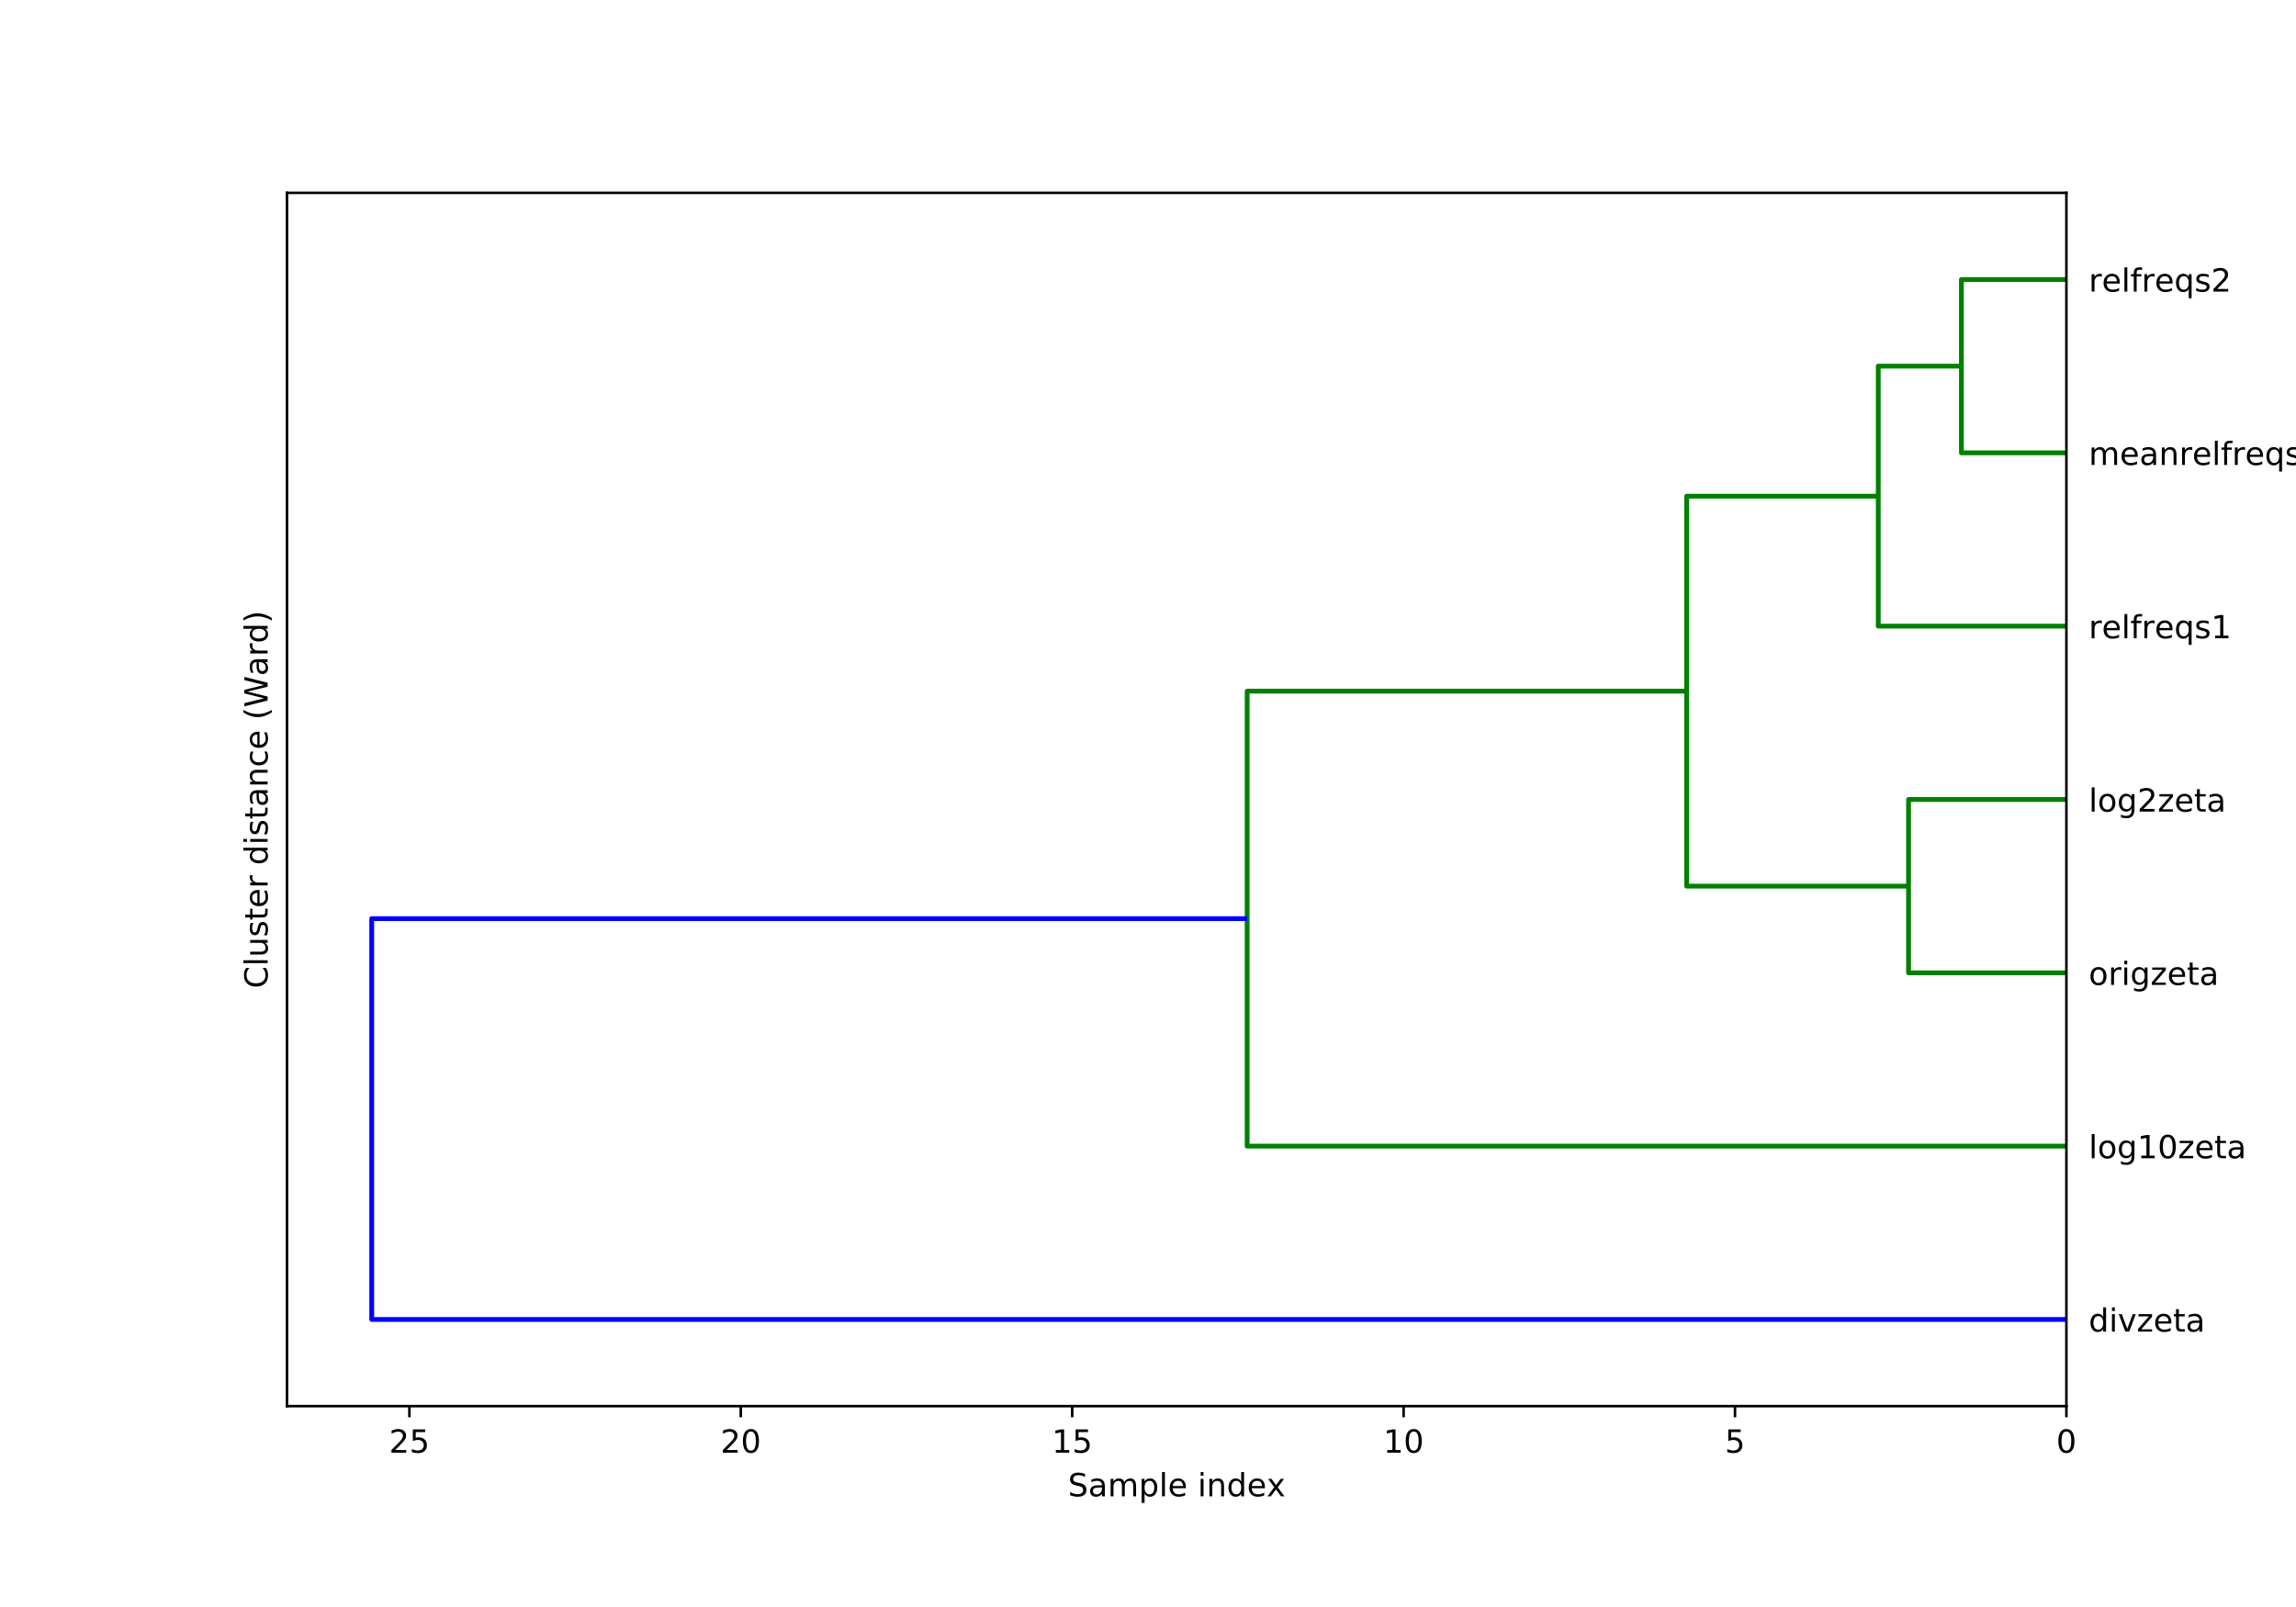
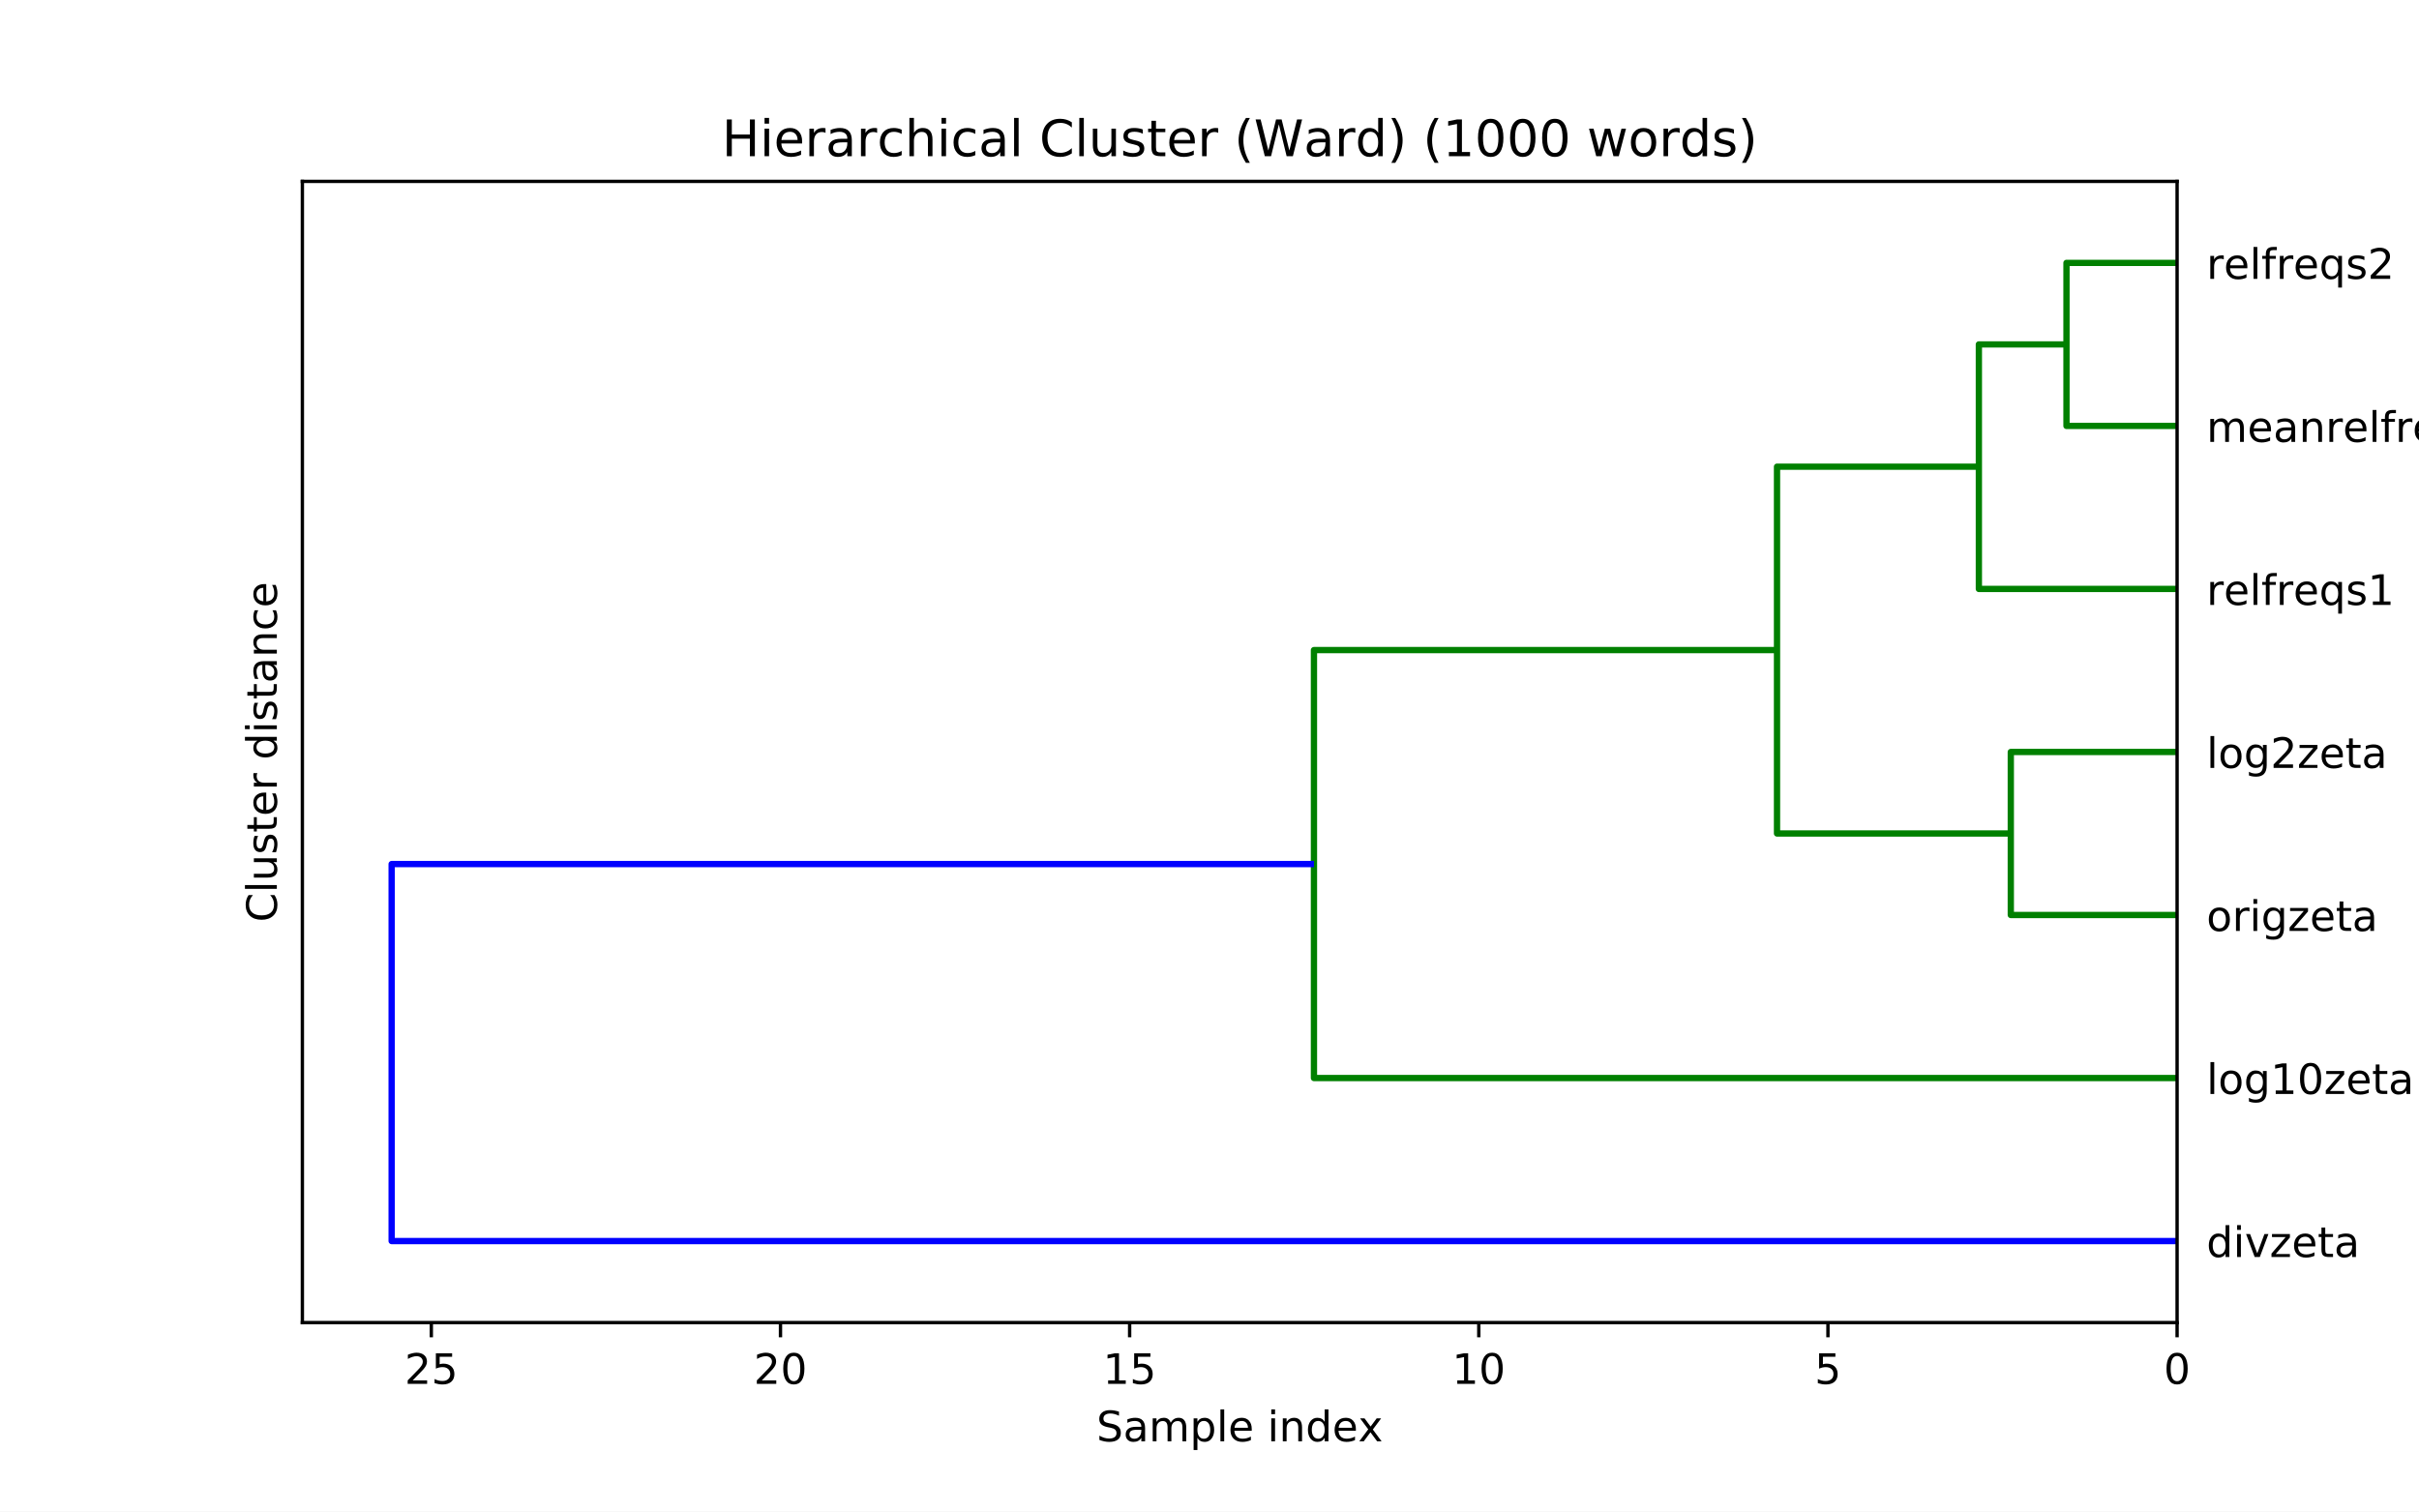
- <svg xmlns="http://www.w3.org/2000/svg" xmlns:xlink="http://www.w3.org/1999/xlink" height="504pt" version="1.1" viewBox="0 0 720 504" width="720pt">
+ <svg xmlns="http://www.w3.org/2000/svg" xmlns:xlink="http://www.w3.org/1999/xlink" height="360pt" version="1.1" viewBox="0 0 576 360" width="576pt">
  <defs>
    <style type="text/css">
*{stroke-linecap:butt;stroke-linejoin:round;}
  </style>
  </defs>
  <g id="figure_1">
    <g id="patch_1">
-       <path d="M 0 504  L 720 504  L 720 0  L 0 0  z " style="fill:#ffffff;" />
+       <path d="M 0 360  L 576 360  L 576 0  L 0 0  z " style="fill:#ffffff;" />
    </g>
    <g id="axes_1">
      <g id="patch_2">
-         <path d="M 90 441  L 648 441  L 648 60.48  L 90 60.48  z " style="fill:#ffffff;" />
+         <path d="M 72 315  L 518.4 315  L 518.4 43.2  L 72 43.2  z " style="fill:#ffffff;" />
      </g>
      <g id="matplotlib.axis_1">
        <g id="xtick_1">
          <g id="line2d_1">
            <defs>
-               <path d="M 0 0  L 0 3.5  " id="m70e62a5bce" style="stroke:#000000;stroke-width:0.8;" />
-             </defs>
-             <g>
-               <use style="stroke:#000000;stroke-width:0.8;" x="648" xlink:href="#m70e62a5bce" y="441" />
+               <path d="M 0 0  L 0 3.5  " id="m5701b0e1ee" style="stroke:#000000;stroke-width:0.8;" />
+             </defs>
+             <g>
+               <use style="stroke:#000000;stroke-width:0.8;" x="518.4" xlink:href="#m5701b0e1ee" y="315" />
            </g>
          </g>
          <g id="text_1">
            <defs>
              <path d="M 31.781 66.406  Q 24.172 66.406 20.328 58.906  Q 16.5 51.422 16.5 36.375  Q 16.5 21.391 20.328 13.891  Q 24.172 6.391 31.781 6.391  Q 39.453 6.391 43.281 13.891  Q 47.125 21.391 47.125 36.375  Q 47.125 51.422 43.281 58.906  Q 39.453 66.406 31.781 66.406  z M 31.781 74.219  Q 44.047 74.219 50.516 64.516  Q 56.984 54.828 56.984 36.375  Q 56.984 17.969 50.516 8.266  Q 44.047 -1.422 31.781 -1.422  Q 19.531 -1.422 13.062 8.266  Q 6.594 17.969 6.594 36.375  Q 6.594 54.828 13.062 64.516  Q 19.531 74.219 31.781 74.219  z " id="DejaVuSans-30" />
            </defs>
-             <g transform="translate(644.8188 455.5984)scale(0.1 -0.1)">
+             <g transform="translate(515.2188 329.5984)scale(0.1 -0.1)">
              <use xlink:href="#DejaVuSans-30" />
            </g>
          </g>
        </g>
        <g id="xtick_2">
          <g id="line2d_2">
            <g>
-               <use style="stroke:#000000;stroke-width:0.8;" x="544.076" xlink:href="#m70e62a5bce" y="441" />
+               <use style="stroke:#000000;stroke-width:0.8;" x="435.261" xlink:href="#m5701b0e1ee" y="315" />
            </g>
          </g>
          <g id="text_2">
            <defs>
              <path d="M 10.797 72.906  L 49.516 72.906  L 49.516 64.594  L 19.828 64.594  L 19.828 46.734  Q 21.969 47.469 24.109 47.828  Q 26.266 48.188 28.422 48.188  Q 40.625 48.188 47.75 41.5  Q 54.891 34.812 54.891 23.391  Q 54.891 11.625 47.562 5.094  Q 40.234 -1.422 26.906 -1.422  Q 22.312 -1.422 17.547 -0.641  Q 12.797 0.141 7.719 1.703  L 7.719 11.625  Q 12.109 9.234 16.797 8.062  Q 21.484 6.891 26.703 6.891  Q 35.156 6.891 40.078 11.328  Q 45.016 15.766 45.016 23.391  Q 45.016 31 40.078 35.438  Q 35.156 39.891 26.703 39.891  Q 22.75 39.891 18.812 39.016  Q 14.891 38.141 10.797 36.281  z " id="DejaVuSans-35" />
            </defs>
-             <g transform="translate(540.8951 455.5984)scale(0.1 -0.1)">
+             <g transform="translate(432.0798 329.5984)scale(0.1 -0.1)">
              <use xlink:href="#DejaVuSans-35" />
            </g>
          </g>
        </g>
        <g id="xtick_3">
          <g id="line2d_3">
            <g>
-               <use style="stroke:#000000;stroke-width:0.8;" x="440.153" xlink:href="#m70e62a5bce" y="441" />
+               <use style="stroke:#000000;stroke-width:0.8;" x="352.122" xlink:href="#m5701b0e1ee" y="315" />
            </g>
          </g>
          <g id="text_3">
            <defs>
              <path d="M 12.406 8.297  L 28.516 8.297  L 28.516 63.922  L 10.984 60.406  L 10.984 69.391  L 28.422 72.906  L 38.281 72.906  L 38.281 8.297  L 54.391 8.297  L 54.391 0  L 12.406 0  z " id="DejaVuSans-31" />
            </defs>
-             <g transform="translate(433.7902 455.5984)scale(0.1 -0.1)">
+             <g transform="translate(345.7597 329.5984)scale(0.1 -0.1)">
              <use xlink:href="#DejaVuSans-31" />
              <use x="63.623" xlink:href="#DejaVuSans-30" />
            </g>
          </g>
        </g>
        <g id="xtick_4">
          <g id="line2d_4">
            <g>
-               <use style="stroke:#000000;stroke-width:0.8;" x="336.229" xlink:href="#m70e62a5bce" y="441" />
+               <use style="stroke:#000000;stroke-width:0.8;" x="268.983" xlink:href="#m5701b0e1ee" y="315" />
            </g>
          </g>
          <g id="text_4">
-             <g transform="translate(329.8665 455.5984)scale(0.1 -0.1)">
+             <g transform="translate(262.6207 329.5984)scale(0.1 -0.1)">
              <use xlink:href="#DejaVuSans-31" />
              <use x="63.623" xlink:href="#DejaVuSans-35" />
            </g>
          </g>
        </g>
        <g id="xtick_5">
          <g id="line2d_5">
            <g>
-               <use style="stroke:#000000;stroke-width:0.8;" x="232.305" xlink:href="#m70e62a5bce" y="441" />
+               <use style="stroke:#000000;stroke-width:0.8;" x="185.844" xlink:href="#m5701b0e1ee" y="315" />
            </g>
          </g>
          <g id="text_5">
            <defs>
              <path d="M 19.188 8.297  L 53.609 8.297  L 53.609 0  L 7.328 0  L 7.328 8.297  Q 12.938 14.109 22.625 23.891  Q 32.328 33.688 34.812 36.531  Q 39.547 41.844 41.422 45.531  Q 43.312 49.219 43.312 52.781  Q 43.312 58.594 39.234 62.25  Q 35.156 65.922 28.609 65.922  Q 23.969 65.922 18.812 64.312  Q 13.672 62.703 7.812 59.422  L 7.812 69.391  Q 13.766 71.781 18.938 73  Q 24.125 74.219 28.422 74.219  Q 39.75 74.219 46.484 68.547  Q 53.219 62.891 53.219 53.422  Q 53.219 48.922 51.531 44.891  Q 49.859 40.875 45.406 35.406  Q 44.188 33.984 37.641 27.219  Q 31.109 20.453 19.188 8.297  z " id="DejaVuSans-32" />
            </defs>
-             <g transform="translate(225.9429 455.5984)scale(0.1 -0.1)">
+             <g transform="translate(179.4818 329.5984)scale(0.1 -0.1)">
              <use xlink:href="#DejaVuSans-32" />
              <use x="63.623" xlink:href="#DejaVuSans-30" />
            </g>
          </g>
        </g>
        <g id="xtick_6">
          <g id="line2d_6">
            <g>
-               <use style="stroke:#000000;stroke-width:0.8;" x="128.382" xlink:href="#m70e62a5bce" y="441" />
+               <use style="stroke:#000000;stroke-width:0.8;" x="102.705" xlink:href="#m5701b0e1ee" y="315" />
            </g>
          </g>
          <g id="text_6">
-             <g transform="translate(122.0192 455.5984)scale(0.1 -0.1)">
+             <g transform="translate(96.34289 329.5984)scale(0.1 -0.1)">
              <use xlink:href="#DejaVuSans-32" />
              <use x="63.623" xlink:href="#DejaVuSans-35" />
            </g>
          </g>
        </g>
        <g id="text_7">
          <defs>
            <path d="M 53.516 70.516  L 53.516 60.891  Q 47.906 63.578 42.922 64.891  Q 37.938 66.219 33.297 66.219  Q 25.25 66.219 20.875 63.094  Q 16.5 59.969 16.5 54.203  Q 16.5 49.359 19.406 46.891  Q 22.312 44.438 30.422 42.922  L 36.375 41.703  Q 47.406 39.594 52.656 34.297  Q 57.906 29 57.906 20.125  Q 57.906 9.516 50.797 4.047  Q 43.703 -1.422 29.984 -1.422  Q 24.812 -1.422 18.969 -0.25  Q 13.141 0.922 6.891 3.219  L 6.891 13.375  Q 12.891 10.016 18.656 8.297  Q 24.422 6.594 29.984 6.594  Q 38.422 6.594 43.016 9.906  Q 47.609 13.234 47.609 19.391  Q 47.609 24.75 44.312 27.781  Q 41.016 30.812 33.5 32.328  L 27.484 33.5  Q 16.453 35.688 11.516 40.375  Q 6.594 45.062 6.594 53.422  Q 6.594 63.094 13.406 68.656  Q 20.219 74.219 32.172 74.219  Q 37.312 74.219 42.625 73.281  Q 47.953 72.359 53.516 70.516  z " id="DejaVuSans-53" />
            <path d="M 34.281 27.484  Q 23.391 27.484 19.188 25  Q 14.984 22.516 14.984 16.5  Q 14.984 11.719 18.141 8.906  Q 21.297 6.109 26.703 6.109  Q 34.188 6.109 38.703 11.406  Q 43.219 16.703 43.219 25.484  L 43.219 27.484  z M 52.203 31.203  L 52.203 0  L 43.219 0  L 43.219 8.297  Q 40.141 3.328 35.547 0.953  Q 30.953 -1.422 24.312 -1.422  Q 15.922 -1.422 10.953 3.297  Q 6 8.016 6 15.922  Q 6 25.141 12.172 29.828  Q 18.359 34.516 30.609 34.516  L 43.219 34.516  L 43.219 35.406  Q 43.219 41.609 39.141 45  Q 35.062 48.391 27.688 48.391  Q 23 48.391 18.547 47.266  Q 14.109 46.141 10.016 43.891  L 10.016 52.203  Q 14.938 54.109 19.578 55.047  Q 24.219 56 28.609 56  Q 40.484 56 46.344 49.844  Q 52.203 43.703 52.203 31.203  z " id="DejaVuSans-61" />
            <path d="M 52 44.188  Q 55.375 50.25 60.062 53.125  Q 64.75 56 71.094 56  Q 79.641 56 84.281 50.016  Q 88.922 44.047 88.922 33.016  L 88.922 0  L 79.891 0  L 79.891 32.719  Q 79.891 40.578 77.094 44.375  Q 74.312 48.188 68.609 48.188  Q 61.625 48.188 57.562 43.547  Q 53.516 38.922 53.516 30.906  L 53.516 0  L 44.484 0  L 44.484 32.719  Q 44.484 40.625 41.703 44.406  Q 38.922 48.188 33.109 48.188  Q 26.219 48.188 22.156 43.531  Q 18.109 38.875 18.109 30.906  L 18.109 0  L 9.078 0  L 9.078 54.688  L 18.109 54.688  L 18.109 46.188  Q 21.188 51.219 25.484 53.609  Q 29.781 56 35.688 56  Q 41.656 56 45.828 52.969  Q 50 49.953 52 44.188  z " id="DejaVuSans-6d" />
            <path d="M 18.109 8.203  L 18.109 -20.797  L 9.078 -20.797  L 9.078 54.688  L 18.109 54.688  L 18.109 46.391  Q 20.953 51.266 25.266 53.625  Q 29.594 56 35.594 56  Q 45.562 56 51.781 48.094  Q 58.016 40.188 58.016 27.297  Q 58.016 14.406 51.781 6.484  Q 45.562 -1.422 35.594 -1.422  Q 29.594 -1.422 25.266 0.953  Q 20.953 3.328 18.109 8.203  z M 48.688 27.297  Q 48.688 37.203 44.609 42.844  Q 40.531 48.484 33.406 48.484  Q 26.266 48.484 22.188 42.844  Q 18.109 37.203 18.109 27.297  Q 18.109 17.391 22.188 11.75  Q 26.266 6.109 33.406 6.109  Q 40.531 6.109 44.609 11.75  Q 48.688 17.391 48.688 27.297  z " id="DejaVuSans-70" />
            <path d="M 9.422 75.984  L 18.406 75.984  L 18.406 0  L 9.422 0  z " id="DejaVuSans-6c" />
            <path d="M 56.203 29.594  L 56.203 25.203  L 14.891 25.203  Q 15.484 15.922 20.484 11.062  Q 25.484 6.203 34.422 6.203  Q 39.594 6.203 44.453 7.469  Q 49.312 8.734 54.109 11.281  L 54.109 2.781  Q 49.266 0.734 44.188 -0.344  Q 39.109 -1.422 33.891 -1.422  Q 20.797 -1.422 13.156 6.188  Q 5.516 13.812 5.516 26.812  Q 5.516 40.234 12.766 48.109  Q 20.016 56 32.328 56  Q 43.359 56 49.781 48.891  Q 56.203 41.797 56.203 29.594  z M 47.219 32.234  Q 47.125 39.594 43.094 43.984  Q 39.062 48.391 32.422 48.391  Q 24.906 48.391 20.391 44.141  Q 15.875 39.891 15.188 32.172  z " id="DejaVuSans-65" />
            <path id="DejaVuSans-20" />
            <path d="M 9.422 54.688  L 18.406 54.688  L 18.406 0  L 9.422 0  z M 9.422 75.984  L 18.406 75.984  L 18.406 64.594  L 9.422 64.594  z " id="DejaVuSans-69" />
            <path d="M 54.891 33.016  L 54.891 0  L 45.906 0  L 45.906 32.719  Q 45.906 40.484 42.875 44.328  Q 39.844 48.188 33.797 48.188  Q 26.516 48.188 22.312 43.547  Q 18.109 38.922 18.109 30.906  L 18.109 0  L 9.078 0  L 9.078 54.688  L 18.109 54.688  L 18.109 46.188  Q 21.344 51.125 25.703 53.562  Q 30.078 56 35.797 56  Q 45.219 56 50.047 50.172  Q 54.891 44.344 54.891 33.016  z " id="DejaVuSans-6e" />
            <path d="M 45.406 46.391  L 45.406 75.984  L 54.391 75.984  L 54.391 0  L 45.406 0  L 45.406 8.203  Q 42.578 3.328 38.25 0.953  Q 33.938 -1.422 27.875 -1.422  Q 17.969 -1.422 11.734 6.484  Q 5.516 14.406 5.516 27.297  Q 5.516 40.188 11.734 48.094  Q 17.969 56 27.875 56  Q 33.938 56 38.25 53.625  Q 42.578 51.266 45.406 46.391  z M 14.797 27.297  Q 14.797 17.391 18.875 11.75  Q 22.953 6.109 30.078 6.109  Q 37.203 6.109 41.297 11.75  Q 45.406 17.391 45.406 27.297  Q 45.406 37.203 41.297 42.844  Q 37.203 48.484 30.078 48.484  Q 22.953 48.484 18.875 42.844  Q 14.797 37.203 14.797 27.297  z " id="DejaVuSans-64" />
            <path d="M 54.891 54.688  L 35.109 28.078  L 55.906 0  L 45.312 0  L 29.391 21.484  L 13.484 0  L 2.875 0  L 24.125 28.609  L 4.688 54.688  L 15.281 54.688  L 29.781 35.203  L 44.281 54.688  z " id="DejaVuSans-78" />
          </defs>
-           <g transform="translate(334.8953 469.2766)scale(0.1 -0.1)">
+           <g transform="translate(261.0953 343.2766)scale(0.1 -0.1)">
            <use xlink:href="#DejaVuSans-53" />
            <use x="63.477" xlink:href="#DejaVuSans-61" />
            <use x="124.756" xlink:href="#DejaVuSans-6d" />
            <use x="222.168" xlink:href="#DejaVuSans-70" />
            <use x="285.645" xlink:href="#DejaVuSans-6c" />
            <use x="313.428" xlink:href="#DejaVuSans-65" />
            <use x="374.951" xlink:href="#DejaVuSans-20" />
            <use x="406.738" xlink:href="#DejaVuSans-69" />
            <use x="434.521" xlink:href="#DejaVuSans-6e" />
            <use x="497.9" xlink:href="#DejaVuSans-64" />
            <use x="561.377" xlink:href="#DejaVuSans-65" />
            <use x="622.885" xlink:href="#DejaVuSans-78" />
          </g>
        </g>
      </g>
      <g id="matplotlib.axis_2">
        <g id="ytick_1">
          <g id="text_8">
            <defs>
              <path d="M 2.984 54.688  L 12.5 54.688  L 29.594 8.797  L 46.688 54.688  L 56.203 54.688  L 35.688 0  L 23.484 0  z " id="DejaVuSans-76" />
              <path d="M 5.516 54.688  L 48.188 54.688  L 48.188 46.484  L 14.406 7.172  L 48.188 7.172  L 48.188 0  L 4.297 0  L 4.297 8.203  L 38.094 47.516  L 5.516 47.516  z " id="DejaVuSans-7a" />
              <path d="M 18.312 70.219  L 18.312 54.688  L 36.812 54.688  L 36.812 47.703  L 18.312 47.703  L 18.312 18.016  Q 18.312 11.328 20.141 9.422  Q 21.969 7.516 27.594 7.516  L 36.812 7.516  L 36.812 0  L 27.594 0  Q 17.188 0 13.234 3.875  Q 9.281 7.766 9.281 18.016  L 9.281 47.703  L 2.688 47.703  L 2.688 54.688  L 9.281 54.688  L 9.281 70.219  z " id="DejaVuSans-74" />
            </defs>
-             <g transform="translate(655 417.6192)scale(0.1 -0.1)">
+             <g transform="translate(525.4 299.3849)scale(0.1 -0.1)">
              <use xlink:href="#DejaVuSans-64" />
              <use x="63.477" xlink:href="#DejaVuSans-69" />
              <use x="91.26" xlink:href="#DejaVuSans-76" />
              <use x="150.439" xlink:href="#DejaVuSans-7a" />
              <use x="202.93" xlink:href="#DejaVuSans-65" />
              <use x="264.453" xlink:href="#DejaVuSans-74" />
              <use x="303.662" xlink:href="#DejaVuSans-61" />
            </g>
          </g>
        </g>
        <g id="ytick_2">
          <g id="text_9">
            <defs>
              <path d="M 30.609 48.391  Q 23.391 48.391 19.188 42.75  Q 14.984 37.109 14.984 27.297  Q 14.984 17.484 19.156 11.844  Q 23.344 6.203 30.609 6.203  Q 37.797 6.203 41.984 11.859  Q 46.188 17.531 46.188 27.297  Q 46.188 37.016 41.984 42.703  Q 37.797 48.391 30.609 48.391  z M 30.609 56  Q 42.328 56 49.016 48.375  Q 55.719 40.766 55.719 27.297  Q 55.719 13.875 49.016 6.219  Q 42.328 -1.422 30.609 -1.422  Q 18.844 -1.422 12.172 6.219  Q 5.516 13.875 5.516 27.297  Q 5.516 40.766 12.172 48.375  Q 18.844 56 30.609 56  z " id="DejaVuSans-6f" />
              <path d="M 45.406 27.984  Q 45.406 37.75 41.375 43.109  Q 37.359 48.484 30.078 48.484  Q 22.859 48.484 18.828 43.109  Q 14.797 37.75 14.797 27.984  Q 14.797 18.266 18.828 12.891  Q 22.859 7.516 30.078 7.516  Q 37.359 7.516 41.375 12.891  Q 45.406 18.266 45.406 27.984  z M 54.391 6.781  Q 54.391 -7.172 48.188 -13.984  Q 42 -20.797 29.203 -20.797  Q 24.469 -20.797 20.266 -20.094  Q 16.062 -19.391 12.109 -17.922  L 12.109 -9.188  Q 16.062 -11.328 19.922 -12.344  Q 23.781 -13.375 27.781 -13.375  Q 36.625 -13.375 41.016 -8.766  Q 45.406 -4.156 45.406 5.172  L 45.406 9.625  Q 42.625 4.781 38.281 2.391  Q 33.938 0 27.875 0  Q 17.828 0 11.672 7.656  Q 5.516 15.328 5.516 27.984  Q 5.516 40.672 11.672 48.328  Q 17.828 56 27.875 56  Q 33.938 56 38.281 53.609  Q 42.625 51.219 45.406 46.391  L 45.406 54.688  L 54.391 54.688  z " id="DejaVuSans-67" />
            </defs>
-             <g transform="translate(655 363.2592)scale(0.1 -0.1)">
+             <g transform="translate(525.4 260.5564)scale(0.1 -0.1)">
              <use xlink:href="#DejaVuSans-6c" />
              <use x="27.783" xlink:href="#DejaVuSans-6f" />
              <use x="88.965" xlink:href="#DejaVuSans-67" />
              <use x="152.441" xlink:href="#DejaVuSans-31" />
              <use x="216.064" xlink:href="#DejaVuSans-30" />
              <use x="279.688" xlink:href="#DejaVuSans-7a" />
              <use x="332.178" xlink:href="#DejaVuSans-65" />
              <use x="393.701" xlink:href="#DejaVuSans-74" />
              <use x="432.91" xlink:href="#DejaVuSans-61" />
            </g>
          </g>
        </g>
        <g id="ytick_3">
          <g id="text_10">
            <defs>
              <path d="M 41.109 46.297  Q 39.594 47.172 37.812 47.578  Q 36.031 48 33.891 48  Q 26.266 48 22.188 43.047  Q 18.109 38.094 18.109 28.812  L 18.109 0  L 9.078 0  L 9.078 54.688  L 18.109 54.688  L 18.109 46.188  Q 20.953 51.172 25.484 53.578  Q 30.031 56 36.531 56  Q 37.453 56 38.578 55.875  Q 39.703 55.766 41.062 55.516  z " id="DejaVuSans-72" />
            </defs>
-             <g transform="translate(655 308.8992)scale(0.1 -0.1)">
+             <g transform="translate(525.4 221.7278)scale(0.1 -0.1)">
              <use xlink:href="#DejaVuSans-6f" />
              <use x="61.182" xlink:href="#DejaVuSans-72" />
              <use x="102.295" xlink:href="#DejaVuSans-69" />
              <use x="130.078" xlink:href="#DejaVuSans-67" />
              <use x="193.555" xlink:href="#DejaVuSans-7a" />
              <use x="246.045" xlink:href="#DejaVuSans-65" />
              <use x="307.568" xlink:href="#DejaVuSans-74" />
              <use x="346.777" xlink:href="#DejaVuSans-61" />
            </g>
          </g>
        </g>
        <g id="ytick_4">
          <g id="text_11">
-             <g transform="translate(655 254.5392)scale(0.1 -0.1)">
+             <g transform="translate(525.4 182.8992)scale(0.1 -0.1)">
              <use xlink:href="#DejaVuSans-6c" />
              <use x="27.783" xlink:href="#DejaVuSans-6f" />
              <use x="88.965" xlink:href="#DejaVuSans-67" />
              <use x="152.441" xlink:href="#DejaVuSans-32" />
              <use x="216.064" xlink:href="#DejaVuSans-7a" />
              <use x="268.555" xlink:href="#DejaVuSans-65" />
              <use x="330.078" xlink:href="#DejaVuSans-74" />
              <use x="369.287" xlink:href="#DejaVuSans-61" />
            </g>
          </g>
        </g>
        <g id="ytick_5">
          <g id="text_12">
            <defs>
              <path d="M 37.109 75.984  L 37.109 68.5  L 28.516 68.5  Q 23.688 68.5 21.797 66.547  Q 19.922 64.594 19.922 59.516  L 19.922 54.688  L 34.719 54.688  L 34.719 47.703  L 19.922 47.703  L 19.922 0  L 10.891 0  L 10.891 47.703  L 2.297 47.703  L 2.297 54.688  L 10.891 54.688  L 10.891 58.5  Q 10.891 67.625 15.141 71.797  Q 19.391 75.984 28.609 75.984  z " id="DejaVuSans-66" />
              <path d="M 14.797 27.297  Q 14.797 17.391 18.875 11.75  Q 22.953 6.109 30.078 6.109  Q 37.203 6.109 41.297 11.75  Q 45.406 17.391 45.406 27.297  Q 45.406 37.203 41.297 42.844  Q 37.203 48.484 30.078 48.484  Q 22.953 48.484 18.875 42.844  Q 14.797 37.203 14.797 27.297  z M 45.406 8.203  Q 42.578 3.328 38.25 0.953  Q 33.938 -1.422 27.875 -1.422  Q 17.969 -1.422 11.734 6.484  Q 5.516 14.406 5.516 27.297  Q 5.516 40.188 11.734 48.094  Q 17.969 56 27.875 56  Q 33.938 56 38.25 53.625  Q 42.578 51.266 45.406 46.391  L 45.406 54.688  L 54.391 54.688  L 54.391 -20.797  L 45.406 -20.797  z " id="DejaVuSans-71" />
              <path d="M 44.281 53.078  L 44.281 44.578  Q 40.484 46.531 36.375 47.5  Q 32.281 48.484 27.875 48.484  Q 21.188 48.484 17.844 46.438  Q 14.5 44.391 14.5 40.281  Q 14.5 37.156 16.891 35.375  Q 19.281 33.594 26.516 31.984  L 29.594 31.297  Q 39.156 29.25 43.188 25.516  Q 47.219 21.781 47.219 15.094  Q 47.219 7.469 41.188 3.016  Q 35.156 -1.422 24.609 -1.422  Q 20.219 -1.422 15.453 -0.562  Q 10.688 0.297 5.422 2  L 5.422 11.281  Q 10.406 8.688 15.234 7.391  Q 20.062 6.109 24.812 6.109  Q 31.156 6.109 34.562 8.281  Q 37.984 10.453 37.984 14.406  Q 37.984 18.062 35.516 20.016  Q 33.062 21.969 24.703 23.781  L 21.578 24.516  Q 13.234 26.266 9.516 29.906  Q 5.812 33.547 5.812 39.891  Q 5.812 47.609 11.281 51.797  Q 16.75 56 26.812 56  Q 31.781 56 36.172 55.266  Q 40.578 54.547 44.281 53.078  z " id="DejaVuSans-73" />
            </defs>
-             <g transform="translate(655 200.1792)scale(0.1 -0.1)">
+             <g transform="translate(525.4 144.0706)scale(0.1 -0.1)">
              <use xlink:href="#DejaVuSans-72" />
              <use x="41.082" xlink:href="#DejaVuSans-65" />
              <use x="102.605" xlink:href="#DejaVuSans-6c" />
              <use x="130.389" xlink:href="#DejaVuSans-66" />
              <use x="165.594" xlink:href="#DejaVuSans-72" />
              <use x="206.676" xlink:href="#DejaVuSans-65" />
              <use x="268.199" xlink:href="#DejaVuSans-71" />
              <use x="331.676" xlink:href="#DejaVuSans-73" />
              <use x="383.775" xlink:href="#DejaVuSans-31" />
            </g>
          </g>
        </g>
        <g id="ytick_6">
          <g id="text_13">
-             <g transform="translate(655 145.8192)scale(0.1 -0.1)">
+             <g transform="translate(525.4 105.2421)scale(0.1 -0.1)">
              <use xlink:href="#DejaVuSans-6d" />
              <use x="97.412" xlink:href="#DejaVuSans-65" />
              <use x="158.936" xlink:href="#DejaVuSans-61" />
              <use x="220.215" xlink:href="#DejaVuSans-6e" />
              <use x="283.594" xlink:href="#DejaVuSans-72" />
              <use x="324.676" xlink:href="#DejaVuSans-65" />
              <use x="386.199" xlink:href="#DejaVuSans-6c" />
              <use x="413.982" xlink:href="#DejaVuSans-66" />
              <use x="449.188" xlink:href="#DejaVuSans-72" />
              <use x="490.27" xlink:href="#DejaVuSans-65" />
              <use x="551.793" xlink:href="#DejaVuSans-71" />
              <use x="615.27" xlink:href="#DejaVuSans-73" />
            </g>
          </g>
        </g>
        <g id="ytick_7">
          <g id="text_14">
-             <g transform="translate(655 91.45922)scale(0.1 -0.1)">
+             <g transform="translate(525.4 66.4135)scale(0.1 -0.1)">
              <use xlink:href="#DejaVuSans-72" />
              <use x="41.082" xlink:href="#DejaVuSans-65" />
              <use x="102.605" xlink:href="#DejaVuSans-6c" />
              <use x="130.389" xlink:href="#DejaVuSans-66" />
              <use x="165.594" xlink:href="#DejaVuSans-72" />
              <use x="206.676" xlink:href="#DejaVuSans-65" />
              <use x="268.199" xlink:href="#DejaVuSans-71" />
              <use x="331.676" xlink:href="#DejaVuSans-73" />
              <use x="383.775" xlink:href="#DejaVuSans-32" />
            </g>
          </g>
        </g>
        <g id="text_15">
          <defs>
            <path d="M 64.406 67.281  L 64.406 56.891  Q 59.422 61.531 53.781 63.812  Q 48.141 66.109 41.797 66.109  Q 29.297 66.109 22.656 58.469  Q 16.016 50.828 16.016 36.375  Q 16.016 21.969 22.656 14.328  Q 29.297 6.688 41.797 6.688  Q 48.141 6.688 53.781 8.984  Q 59.422 11.281 64.406 15.922  L 64.406 5.609  Q 59.234 2.094 53.438 0.328  Q 47.656 -1.422 41.219 -1.422  Q 24.656 -1.422 15.125 8.703  Q 5.609 18.844 5.609 36.375  Q 5.609 53.953 15.125 64.078  Q 24.656 74.219 41.219 74.219  Q 47.75 74.219 53.531 72.484  Q 59.328 70.75 64.406 67.281  z " id="DejaVuSans-43" />
            <path d="M 8.5 21.578  L 8.5 54.688  L 17.484 54.688  L 17.484 21.922  Q 17.484 14.156 20.5 10.266  Q 23.531 6.391 29.594 6.391  Q 36.859 6.391 41.078 11.031  Q 45.312 15.672 45.312 23.688  L 45.312 54.688  L 54.297 54.688  L 54.297 0  L 45.312 0  L 45.312 8.406  Q 42.047 3.422 37.719 1  Q 33.406 -1.422 27.688 -1.422  Q 18.266 -1.422 13.375 4.438  Q 8.5 10.297 8.5 21.578  z M 31.109 56  z " id="DejaVuSans-75" />
            <path d="M 48.781 52.594  L 48.781 44.188  Q 44.969 46.297 41.141 47.344  Q 37.312 48.391 33.406 48.391  Q 24.656 48.391 19.812 42.844  Q 14.984 37.312 14.984 27.297  Q 14.984 17.281 19.812 11.734  Q 24.656 6.203 33.406 6.203  Q 37.312 6.203 41.141 7.25  Q 44.969 8.297 48.781 10.406  L 48.781 2.094  Q 45.016 0.344 40.984 -0.531  Q 36.969 -1.422 32.422 -1.422  Q 20.062 -1.422 12.781 6.344  Q 5.516 14.109 5.516 27.297  Q 5.516 40.672 12.859 48.328  Q 20.219 56 33.016 56  Q 37.156 56 41.109 55.141  Q 45.062 54.297 48.781 52.594  z " id="DejaVuSans-63" />
-             <path d="M 31 75.875  Q 24.469 64.656 21.281 53.656  Q 18.109 42.672 18.109 31.391  Q 18.109 20.125 21.312 9.062  Q 24.516 -2 31 -13.188  L 23.188 -13.188  Q 15.875 -1.703 12.234 9.375  Q 8.594 20.453 8.594 31.391  Q 8.594 42.281 12.203 53.312  Q 15.828 64.359 23.188 75.875  z " id="DejaVuSans-28" />
-             <path d="M 3.328 72.906  L 13.281 72.906  L 28.609 11.281  L 43.891 72.906  L 54.984 72.906  L 70.312 11.281  L 85.594 72.906  L 95.609 72.906  L 77.297 0  L 64.891 0  L 49.516 63.281  L 33.984 0  L 21.578 0  z " id="DejaVuSans-57" />
-             <path d="M 8.016 75.875  L 15.828 75.875  Q 23.141 64.359 26.781 53.312  Q 30.422 42.281 30.422 31.391  Q 30.422 20.453 26.781 9.375  Q 23.141 -1.703 15.828 -13.188  L 8.016 -13.188  Q 14.5 -2 17.703 9.062  Q 20.906 20.125 20.906 31.391  Q 20.906 42.672 17.703 53.656  Q 14.5 64.656 8.016 75.875  z " id="DejaVuSans-29" />
          </defs>
-           <g transform="translate(83.92031 309.9845)rotate(-90)scale(0.1 -0.1)">
+           <g transform="translate(65.92031 219.6219)rotate(-90)scale(0.1 -0.1)">
            <use xlink:href="#DejaVuSans-43" />
            <use x="69.824" xlink:href="#DejaVuSans-6c" />
            <use x="97.607" xlink:href="#DejaVuSans-75" />
            <use x="160.986" xlink:href="#DejaVuSans-73" />
            <use x="213.086" xlink:href="#DejaVuSans-74" />
            <use x="252.295" xlink:href="#DejaVuSans-65" />
            <use x="313.818" xlink:href="#DejaVuSans-72" />
            <use x="354.932" xlink:href="#DejaVuSans-20" />
            <use x="386.719" xlink:href="#DejaVuSans-64" />
            <use x="450.195" xlink:href="#DejaVuSans-69" />
            <use x="477.979" xlink:href="#DejaVuSans-73" />
            <use x="530.078" xlink:href="#DejaVuSans-74" />
            <use x="569.287" xlink:href="#DejaVuSans-61" />
            <use x="630.566" xlink:href="#DejaVuSans-6e" />
            <use x="693.945" xlink:href="#DejaVuSans-63" />
            <use x="748.926" xlink:href="#DejaVuSans-65" />
-             <use x="810.449" xlink:href="#DejaVuSans-20" />
-             <use x="842.236" xlink:href="#DejaVuSans-28" />
-             <use x="881.25" xlink:href="#DejaVuSans-57" />
-             <use x="980.033" xlink:href="#DejaVuSans-61" />
-             <use x="1041.312" xlink:href="#DejaVuSans-72" />
-             <use x="1082.41" xlink:href="#DejaVuSans-64" />
-             <use x="1145.887" xlink:href="#DejaVuSans-29" />
          </g>
        </g>
      </g>
      <g id="LineCollection_1">
-         <path clip-path="url(#p796f5778fa)" d="M 648 305.1  L 598.502 305.1  L 598.502 250.74  L 648 250.74  " style="fill:none;stroke:#008000;stroke-width:1.5;" />
-         <path clip-path="url(#p796f5778fa)" d="M 648 142.02  L 615.075 142.02  L 615.075 87.66  L 648 87.66  " style="fill:none;stroke:#008000;stroke-width:1.5;" />
-         <path clip-path="url(#p796f5778fa)" d="M 648 196.38  L 588.998 196.38  L 588.998 114.84  L 615.075 114.84  " style="fill:none;stroke:#008000;stroke-width:1.5;" />
-         <path clip-path="url(#p796f5778fa)" d="M 598.502 277.92  L 528.918 277.92  L 528.918 155.61  L 588.998 155.61  " style="fill:none;stroke:#008000;stroke-width:1.5;" />
-         <path clip-path="url(#p796f5778fa)" d="M 648 359.46  L 391.09 359.46  L 391.09 216.765  L 528.918 216.765  " style="fill:none;stroke:#008000;stroke-width:1.5;" />
+         <path clip-path="url(#p9380707ce8)" d="M 518.4 217.929  L 478.802 217.929  L 478.802 179.1  L 518.4 179.1  " style="fill:none;stroke:#008000;stroke-width:1.5;" />
+         <path clip-path="url(#p9380707ce8)" d="M 518.4 101.443  L 492.06 101.443  L 492.06 62.614  L 518.4 62.614  " style="fill:none;stroke:#008000;stroke-width:1.5;" />
+         <path clip-path="url(#p9380707ce8)" d="M 518.4 140.271  L 471.198 140.271  L 471.198 82.029  L 492.06 82.029  " style="fill:none;stroke:#008000;stroke-width:1.5;" />
+         <path clip-path="url(#p9380707ce8)" d="M 478.802 198.514  L 423.134 198.514  L 423.134 111.15  L 471.198 111.15  " style="fill:none;stroke:#008000;stroke-width:1.5;" />
+         <path clip-path="url(#p9380707ce8)" d="M 518.4 256.757  L 312.872 256.757  L 312.872 154.832  L 423.134 154.832  " style="fill:none;stroke:#008000;stroke-width:1.5;" />
      </g>
      <g id="LineCollection_2">
-         <path clip-path="url(#p796f5778fa)" d="M 648 413.82  L 116.571 413.82  L 116.571 288.113  L 391.09 288.113  " style="fill:none;stroke:#0000ff;stroke-width:1.5;" />
+         <path clip-path="url(#p9380707ce8)" d="M 518.4 295.586  L 93.257 295.586  L 93.257 205.795  L 312.872 205.795  " style="fill:none;stroke:#0000ff;stroke-width:1.5;" />
      </g>
      <g id="patch_3">
-         <path d="M 90 441  L 90 60.48  " style="fill:none;stroke:#000000;stroke-linecap:square;stroke-linejoin:miter;stroke-width:0.8;" />
+         <path d="M 72 315  L 72 43.2  " style="fill:none;stroke:#000000;stroke-linecap:square;stroke-linejoin:miter;stroke-width:0.8;" />
      </g>
      <g id="patch_4">
-         <path d="M 648 441  L 648 60.48  " style="fill:none;stroke:#000000;stroke-linecap:square;stroke-linejoin:miter;stroke-width:0.8;" />
+         <path d="M 518.4 315  L 518.4 43.2  " style="fill:none;stroke:#000000;stroke-linecap:square;stroke-linejoin:miter;stroke-width:0.8;" />
      </g>
      <g id="patch_5">
-         <path d="M 90 441  L 648 441  " style="fill:none;stroke:#000000;stroke-linecap:square;stroke-linejoin:miter;stroke-width:0.8;" />
+         <path d="M 72 315  L 518.4 315  " style="fill:none;stroke:#000000;stroke-linecap:square;stroke-linejoin:miter;stroke-width:0.8;" />
      </g>
      <g id="patch_6">
-         <path d="M 90 60.48  L 648 60.48  " style="fill:none;stroke:#000000;stroke-linecap:square;stroke-linejoin:miter;stroke-width:0.8;" />
+         <path d="M 72 43.2  L 518.4 43.2  " style="fill:none;stroke:#000000;stroke-linecap:square;stroke-linejoin:miter;stroke-width:0.8;" />
+       </g>
+       <g id="text_16">
+         <defs>
+           <path d="M 9.812 72.906  L 19.672 72.906  L 19.672 43.016  L 55.516 43.016  L 55.516 72.906  L 65.375 72.906  L 65.375 0  L 55.516 0  L 55.516 34.719  L 19.672 34.719  L 19.672 0  L 9.812 0  z " id="DejaVuSans-48" />
+           <path d="M 54.891 33.016  L 54.891 0  L 45.906 0  L 45.906 32.719  Q 45.906 40.484 42.875 44.328  Q 39.844 48.188 33.797 48.188  Q 26.516 48.188 22.312 43.547  Q 18.109 38.922 18.109 30.906  L 18.109 0  L 9.078 0  L 9.078 75.984  L 18.109 75.984  L 18.109 46.188  Q 21.344 51.125 25.703 53.562  Q 30.078 56 35.797 56  Q 45.219 56 50.047 50.172  Q 54.891 44.344 54.891 33.016  z " id="DejaVuSans-68" />
+           <path d="M 31 75.875  Q 24.469 64.656 21.281 53.656  Q 18.109 42.672 18.109 31.391  Q 18.109 20.125 21.312 9.062  Q 24.516 -2 31 -13.188  L 23.188 -13.188  Q 15.875 -1.703 12.234 9.375  Q 8.594 20.453 8.594 31.391  Q 8.594 42.281 12.203 53.312  Q 15.828 64.359 23.188 75.875  z " id="DejaVuSans-28" />
+           <path d="M 3.328 72.906  L 13.281 72.906  L 28.609 11.281  L 43.891 72.906  L 54.984 72.906  L 70.312 11.281  L 85.594 72.906  L 95.609 72.906  L 77.297 0  L 64.891 0  L 49.516 63.281  L 33.984 0  L 21.578 0  z " id="DejaVuSans-57" />
+           <path d="M 8.016 75.875  L 15.828 75.875  Q 23.141 64.359 26.781 53.312  Q 30.422 42.281 30.422 31.391  Q 30.422 20.453 26.781 9.375  Q 23.141 -1.703 15.828 -13.188  L 8.016 -13.188  Q 14.5 -2 17.703 9.062  Q 20.906 20.125 20.906 31.391  Q 20.906 42.672 17.703 53.656  Q 14.5 64.656 8.016 75.875  z " id="DejaVuSans-29" />
+           <path d="M 4.203 54.688  L 13.188 54.688  L 24.422 12.016  L 35.594 54.688  L 46.188 54.688  L 57.422 12.016  L 68.609 54.688  L 77.594 54.688  L 63.281 0  L 52.688 0  L 40.922 44.828  L 29.109 0  L 18.5 0  z " id="DejaVuSans-77" />
+         </defs>
+         <g transform="translate(171.8963 37.2)scale(0.12 -0.12)">
+           <use xlink:href="#DejaVuSans-48" />
+           <use x="75.195" xlink:href="#DejaVuSans-69" />
+           <use x="102.979" xlink:href="#DejaVuSans-65" />
+           <use x="164.502" xlink:href="#DejaVuSans-72" />
+           <use x="205.615" xlink:href="#DejaVuSans-61" />
+           <use x="266.895" xlink:href="#DejaVuSans-72" />
+           <use x="307.977" xlink:href="#DejaVuSans-63" />
+           <use x="362.957" xlink:href="#DejaVuSans-68" />
+           <use x="426.336" xlink:href="#DejaVuSans-69" />
+           <use x="454.119" xlink:href="#DejaVuSans-63" />
+           <use x="509.1" xlink:href="#DejaVuSans-61" />
+           <use x="570.379" xlink:href="#DejaVuSans-6c" />
+           <use x="598.162" xlink:href="#DejaVuSans-20" />
+           <use x="629.949" xlink:href="#DejaVuSans-43" />
+           <use x="699.773" xlink:href="#DejaVuSans-6c" />
+           <use x="727.557" xlink:href="#DejaVuSans-75" />
+           <use x="790.936" xlink:href="#DejaVuSans-73" />
+           <use x="843.035" xlink:href="#DejaVuSans-74" />
+           <use x="882.244" xlink:href="#DejaVuSans-65" />
+           <use x="943.768" xlink:href="#DejaVuSans-72" />
+           <use x="984.881" xlink:href="#DejaVuSans-20" />
+           <use x="1016.668" xlink:href="#DejaVuSans-28" />
+           <use x="1055.682" xlink:href="#DejaVuSans-57" />
+           <use x="1154.465" xlink:href="#DejaVuSans-61" />
+           <use x="1215.744" xlink:href="#DejaVuSans-72" />
+           <use x="1256.842" xlink:href="#DejaVuSans-64" />
+           <use x="1320.318" xlink:href="#DejaVuSans-29" />
+           <use x="1359.332" xlink:href="#DejaVuSans-20" />
+           <use x="1391.119" xlink:href="#DejaVuSans-28" />
+           <use x="1430.133" xlink:href="#DejaVuSans-31" />
+           <use x="1493.756" xlink:href="#DejaVuSans-30" />
+           <use x="1557.379" xlink:href="#DejaVuSans-30" />
+           <use x="1621.002" xlink:href="#DejaVuSans-30" />
+           <use x="1684.625" xlink:href="#DejaVuSans-20" />
+           <use x="1716.412" xlink:href="#DejaVuSans-77" />
+           <use x="1798.199" xlink:href="#DejaVuSans-6f" />
+           <use x="1859.381" xlink:href="#DejaVuSans-72" />
+           <use x="1900.479" xlink:href="#DejaVuSans-64" />
+           <use x="1963.955" xlink:href="#DejaVuSans-73" />
+           <use x="2016.055" xlink:href="#DejaVuSans-29" />
+         </g>
      </g>
    </g>
  </g>
  <defs>
-     <clipPath id="p796f5778fa">
-       <rect height="380.52" width="558" x="90" y="60.48" />
+     <clipPath id="p9380707ce8">
+       <rect height="271.8" width="446.4" x="72" y="43.2" />
    </clipPath>
  </defs>
</svg>
